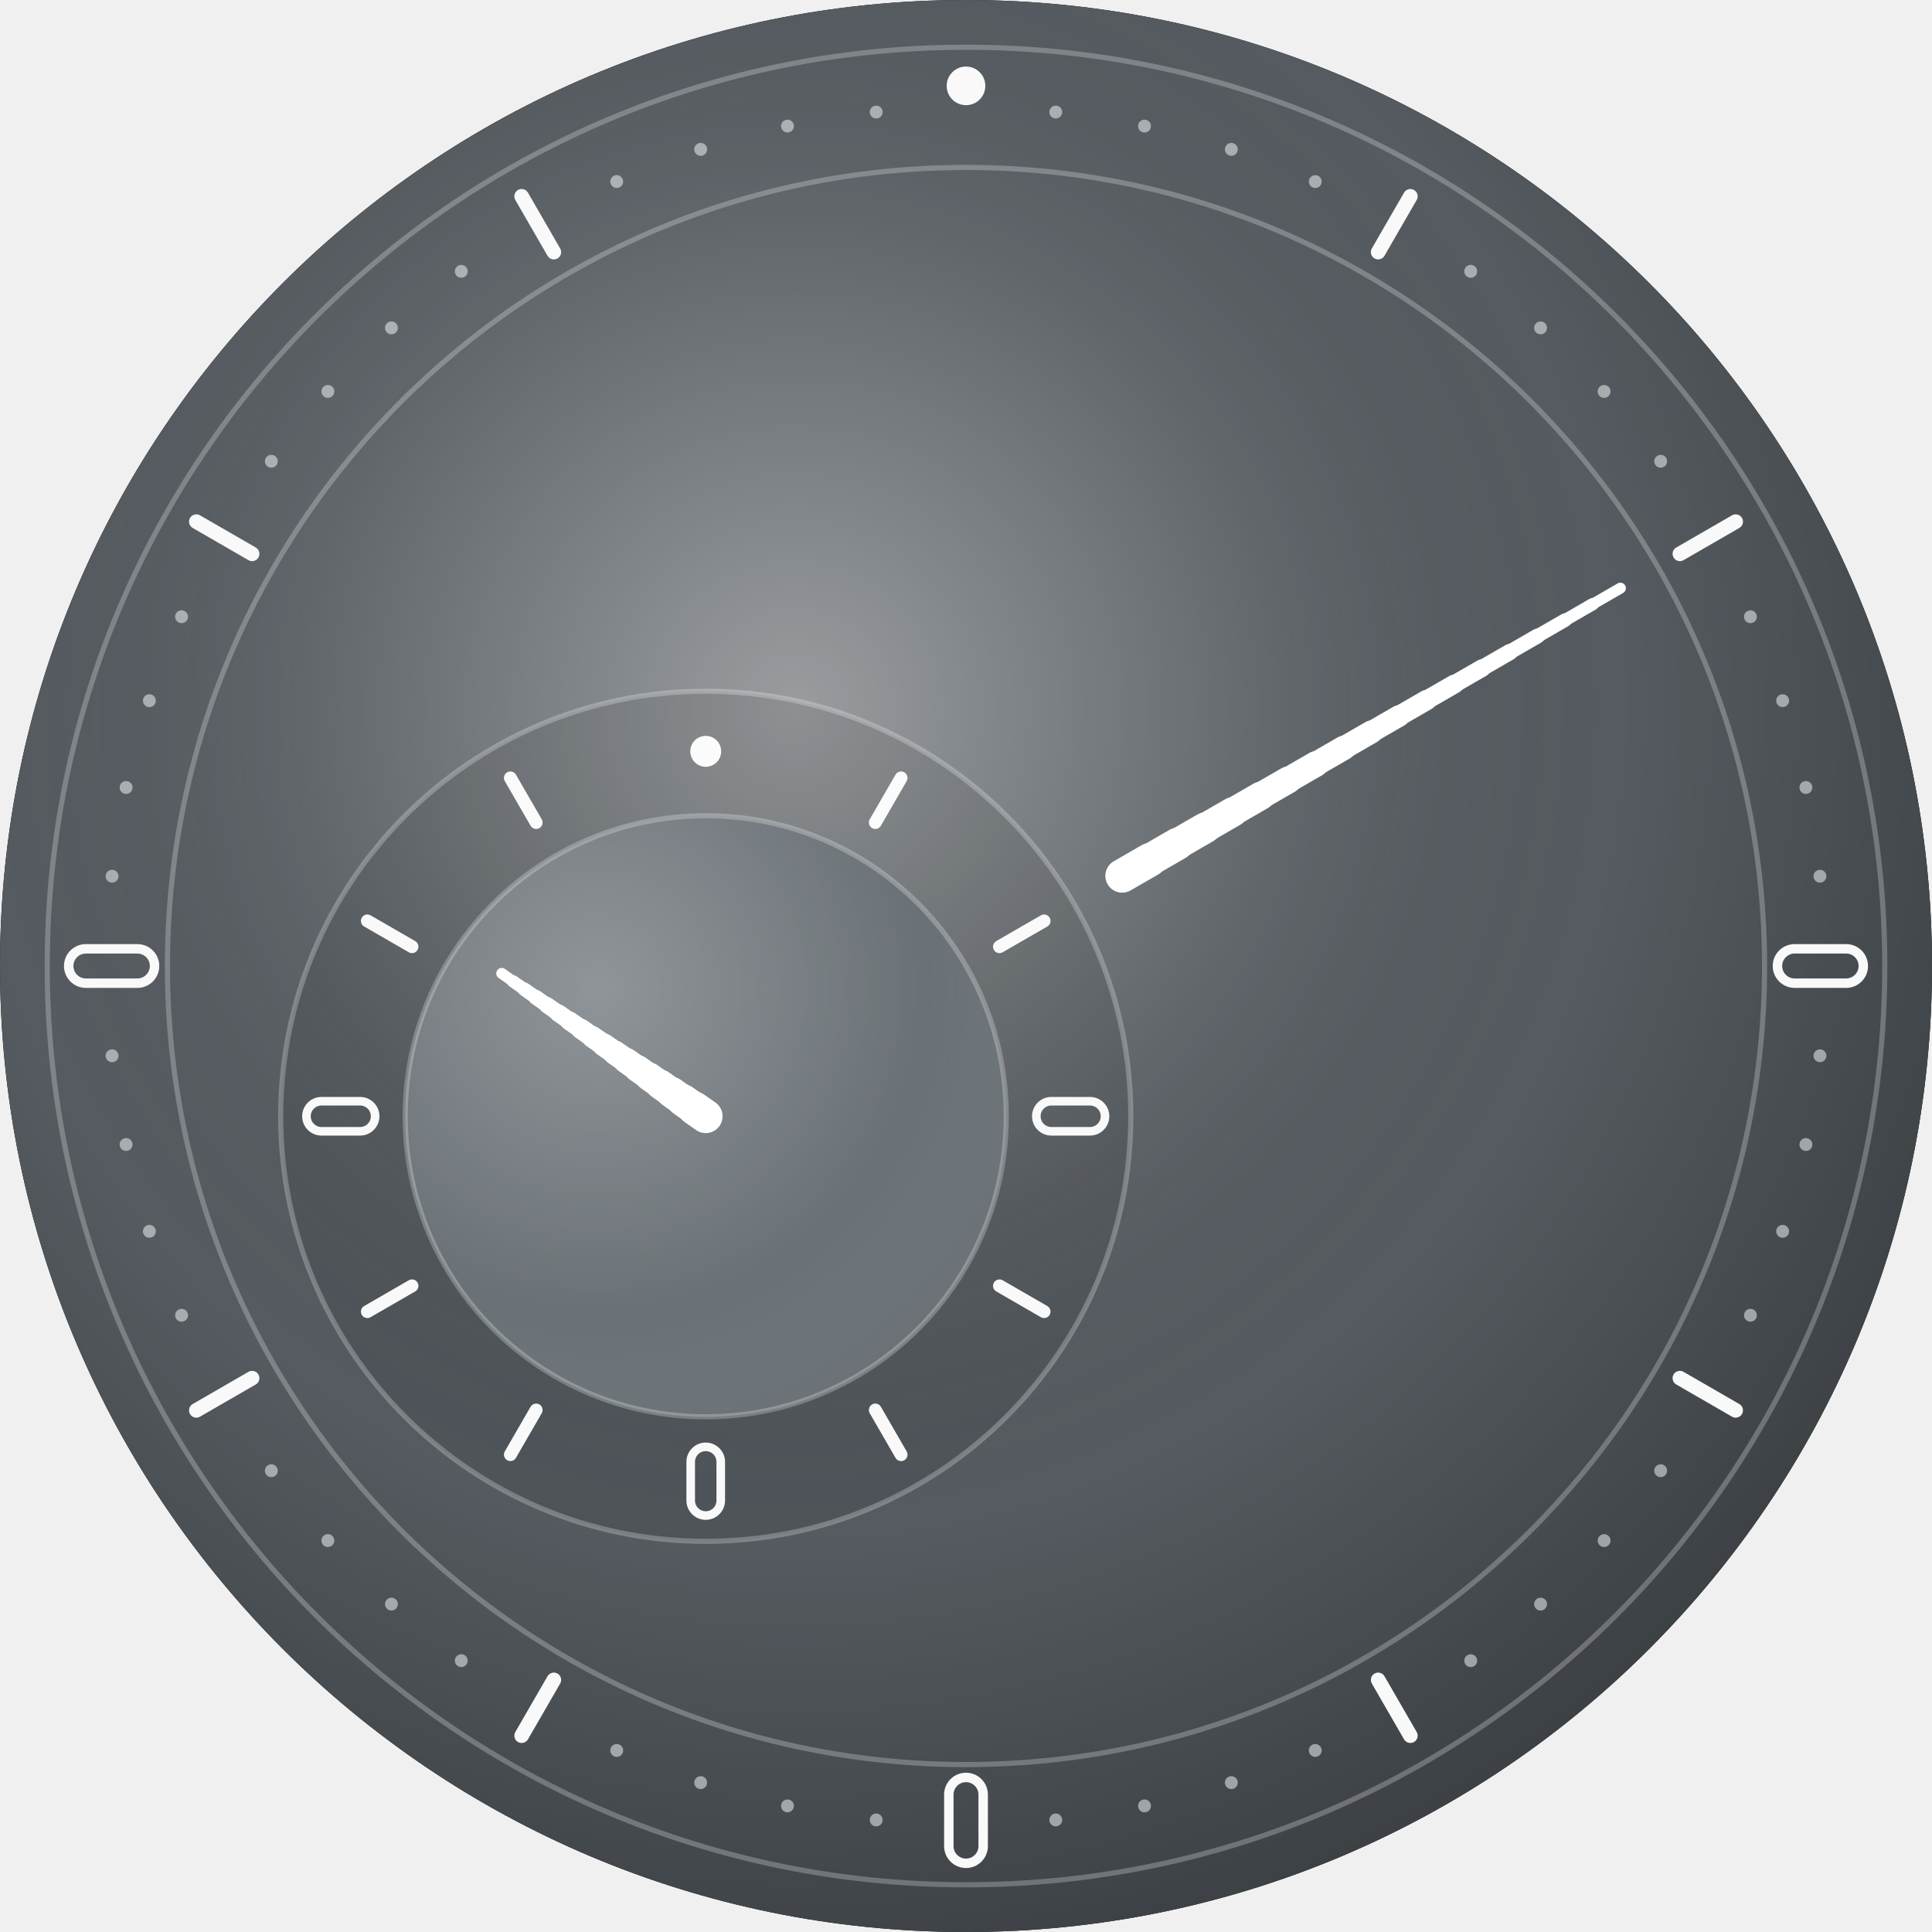
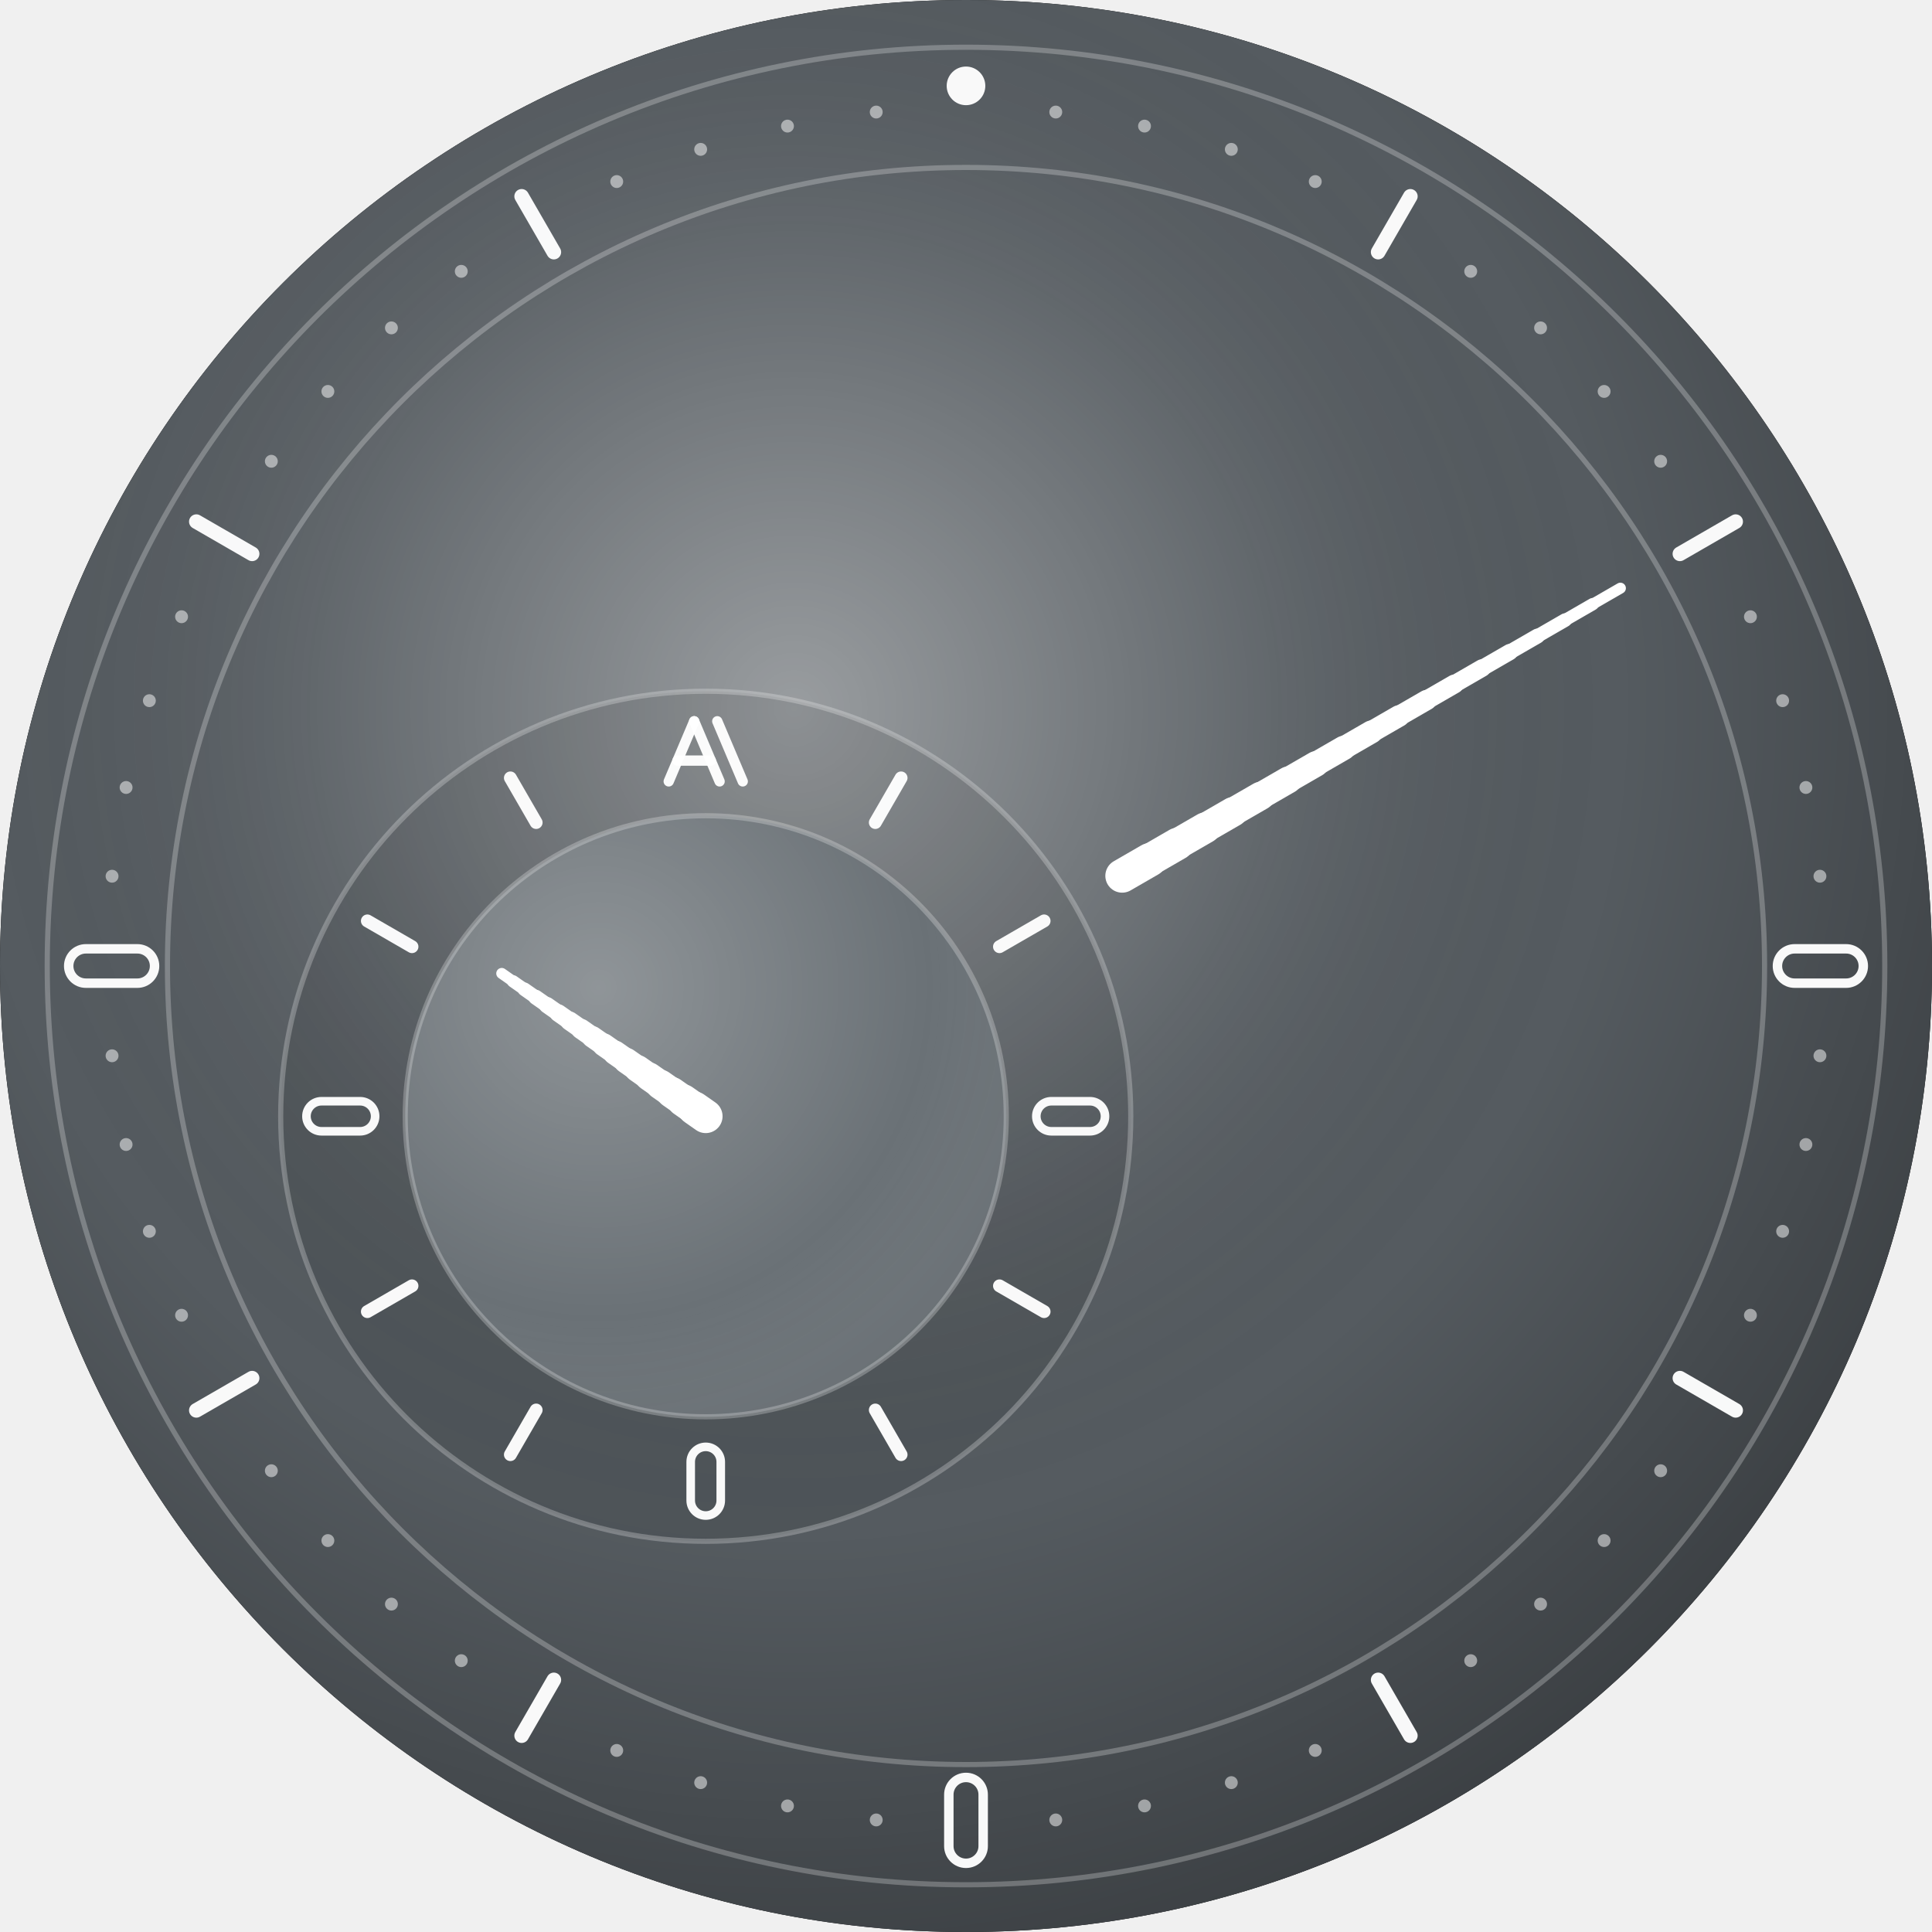
<svg xmlns="http://www.w3.org/2000/svg" viewBox="0 0 450 450" width="450" height="450">
  <defs>
    <radialGradient id="g-graphite" gradientUnits="userSpaceOnUse" cx="185" cy="165" r="320">
      <stop offset="0" stop-color="#FFFFFF" stop-opacity="0.400" />
      <stop offset="0.35" stop-color="#FFFFFF" stop-opacity="0.078" />
      <stop offset="0.6" stop-color="#000000" stop-opacity="0.000" />
      <stop offset="1" stop-color="#000000" stop-opacity="0.349" />
    </radialGradient>
    <radialGradient id="s-graphite" gradientUnits="userSpaceOnUse" cx="75" cy="70" r="140">
      <stop offset="0" stop-color="#FFFFFF" stop-opacity="0.251" />
      <stop offset="0.55" stop-color="#FFFFFF" stop-opacity="0.000" />
      <stop offset="1" stop-color="#000000" stop-opacity="0.149" />
    </radialGradient>
    <clipPath id="c-graphite">
      <circle cx="225.0" cy="225.0" r="225.0" />
    </clipPath>
  </defs>
  <g clip-path="url(#c-graphite)">
    <rect width="450" height="450" fill="#000" />
    <circle cx="225.0" cy="225.0" r="225.0" fill="#555B60" />
    <circle cx="225.0" cy="225.0" r="225.0" fill="url(#g-graphite)" />
    <circle cx="225.0" cy="225.0" r="214" fill="none" stroke="#fff" stroke-opacity="0.25" stroke-width="1.2" />
    <circle cx="225.0" cy="225.0" r="186" fill="none" stroke="#fff" stroke-opacity="0.25" stroke-width="1.2" />
    <circle cx="225" cy="20" r="4.5" fill="#FFFFFF" fill-opacity="0.961" />
    <circle cx="245.91" cy="26.1" r="1.5" fill="#FFFFFF" fill-opacity="0.502" />
    <circle cx="266.58" cy="29.37" r="1.5" fill="#FFFFFF" fill-opacity="0.502" />
    <circle cx="286.8" cy="34.79" r="1.5" fill="#FFFFFF" fill-opacity="0.502" />
    <circle cx="306.35" cy="42.29" r="1.5" fill="#FFFFFF" fill-opacity="0.502" />
    <line x1="321" y1="58.72" x2="328.5" y2="45.73" stroke="#FFFFFF" stroke-opacity="0.961" stroke-width="3.4" stroke-linecap="round" />
    <circle cx="342.56" cy="63.2" r="1.5" fill="#FFFFFF" fill-opacity="0.502" />
    <circle cx="358.83" cy="76.37" r="1.5" fill="#FFFFFF" fill-opacity="0.502" />
    <circle cx="373.63" cy="91.17" r="1.5" fill="#FFFFFF" fill-opacity="0.502" />
    <circle cx="386.8" cy="107.44" r="1.5" fill="#FFFFFF" fill-opacity="0.502" />
    <line x1="391.28" y1="129" x2="404.27" y2="121.5" stroke="#FFFFFF" stroke-opacity="0.961" stroke-width="3.4" stroke-linecap="round" />
    <circle cx="407.71" cy="143.65" r="1.5" fill="#FFFFFF" fill-opacity="0.502" />
    <circle cx="415.21" cy="163.2" r="1.5" fill="#FFFFFF" fill-opacity="0.502" />
    <circle cx="420.63" cy="183.42" r="1.5" fill="#FFFFFF" fill-opacity="0.502" />
    <circle cx="423.9" cy="204.09" r="1.5" fill="#FFFFFF" fill-opacity="0.502" />
    <rect x="221" y="16" width="8" height="20" rx="4.0" fill="none" stroke="#FFFFFF" stroke-opacity="0.961" stroke-width="2.2" transform="rotate(90 225 225)" />
    <circle cx="423.9" cy="245.91" r="1.5" fill="#FFFFFF" fill-opacity="0.502" />
    <circle cx="420.63" cy="266.58" r="1.5" fill="#FFFFFF" fill-opacity="0.502" />
    <circle cx="415.21" cy="286.8" r="1.5" fill="#FFFFFF" fill-opacity="0.502" />
    <circle cx="407.71" cy="306.35" r="1.5" fill="#FFFFFF" fill-opacity="0.502" />
    <line x1="391.28" y1="321" x2="404.27" y2="328.5" stroke="#FFFFFF" stroke-opacity="0.961" stroke-width="3.4" stroke-linecap="round" />
    <circle cx="386.8" cy="342.56" r="1.5" fill="#FFFFFF" fill-opacity="0.502" />
    <circle cx="373.63" cy="358.83" r="1.5" fill="#FFFFFF" fill-opacity="0.502" />
    <circle cx="358.83" cy="373.63" r="1.5" fill="#FFFFFF" fill-opacity="0.502" />
    <circle cx="342.56" cy="386.8" r="1.5" fill="#FFFFFF" fill-opacity="0.502" />
    <line x1="321" y1="391.28" x2="328.5" y2="404.27" stroke="#FFFFFF" stroke-opacity="0.961" stroke-width="3.4" stroke-linecap="round" />
    <circle cx="306.35" cy="407.71" r="1.5" fill="#FFFFFF" fill-opacity="0.502" />
    <circle cx="286.8" cy="415.21" r="1.5" fill="#FFFFFF" fill-opacity="0.502" />
    <circle cx="266.58" cy="420.63" r="1.5" fill="#FFFFFF" fill-opacity="0.502" />
    <circle cx="245.91" cy="423.9" r="1.5" fill="#FFFFFF" fill-opacity="0.502" />
    <rect x="221" y="16" width="8" height="20" rx="4.0" fill="none" stroke="#FFFFFF" stroke-opacity="0.961" stroke-width="2.2" transform="rotate(180 225 225)" />
    <circle cx="204.09" cy="423.9" r="1.5" fill="#FFFFFF" fill-opacity="0.502" />
    <circle cx="183.42" cy="420.63" r="1.5" fill="#FFFFFF" fill-opacity="0.502" />
    <circle cx="163.2" cy="415.21" r="1.5" fill="#FFFFFF" fill-opacity="0.502" />
    <circle cx="143.65" cy="407.71" r="1.5" fill="#FFFFFF" fill-opacity="0.502" />
    <line x1="129" y1="391.28" x2="121.5" y2="404.27" stroke="#FFFFFF" stroke-opacity="0.961" stroke-width="3.4" stroke-linecap="round" />
    <circle cx="107.44" cy="386.8" r="1.5" fill="#FFFFFF" fill-opacity="0.502" />
    <circle cx="91.17" cy="373.63" r="1.5" fill="#FFFFFF" fill-opacity="0.502" />
    <circle cx="76.37" cy="358.83" r="1.5" fill="#FFFFFF" fill-opacity="0.502" />
    <circle cx="63.2" cy="342.56" r="1.5" fill="#FFFFFF" fill-opacity="0.502" />
    <line x1="58.72" y1="321" x2="45.73" y2="328.5" stroke="#FFFFFF" stroke-opacity="0.961" stroke-width="3.4" stroke-linecap="round" />
    <circle cx="42.29" cy="306.35" r="1.5" fill="#FFFFFF" fill-opacity="0.502" />
    <circle cx="34.79" cy="286.8" r="1.5" fill="#FFFFFF" fill-opacity="0.502" />
    <circle cx="29.37" cy="266.58" r="1.5" fill="#FFFFFF" fill-opacity="0.502" />
    <circle cx="26.1" cy="245.91" r="1.5" fill="#FFFFFF" fill-opacity="0.502" />
    <rect x="221" y="16" width="8" height="20" rx="4.0" fill="none" stroke="#FFFFFF" stroke-opacity="0.961" stroke-width="2.2" transform="rotate(270 225 225)" />
    <circle cx="26.1" cy="204.09" r="1.5" fill="#FFFFFF" fill-opacity="0.502" />
    <circle cx="29.37" cy="183.42" r="1.5" fill="#FFFFFF" fill-opacity="0.502" />
    <circle cx="34.79" cy="163.2" r="1.5" fill="#FFFFFF" fill-opacity="0.502" />
    <circle cx="42.29" cy="143.65" r="1.5" fill="#FFFFFF" fill-opacity="0.502" />
    <line x1="58.72" y1="129" x2="45.73" y2="121.5" stroke="#FFFFFF" stroke-opacity="0.961" stroke-width="3.4" stroke-linecap="round" />
    <circle cx="63.2" cy="107.44" r="1.5" fill="#FFFFFF" fill-opacity="0.502" />
    <circle cx="76.37" cy="91.17" r="1.5" fill="#FFFFFF" fill-opacity="0.502" />
    <circle cx="91.17" cy="76.37" r="1.5" fill="#FFFFFF" fill-opacity="0.502" />
    <circle cx="107.44" cy="63.2" r="1.5" fill="#FFFFFF" fill-opacity="0.502" />
    <line x1="129" y1="58.72" x2="121.5" y2="45.73" stroke="#FFFFFF" stroke-opacity="0.961" stroke-width="3.4" stroke-linecap="round" />
    <circle cx="143.65" cy="42.29" r="1.5" fill="#FFFFFF" fill-opacity="0.502" />
    <circle cx="163.2" cy="34.79" r="1.5" fill="#FFFFFF" fill-opacity="0.502" />
    <circle cx="183.42" cy="29.37" r="1.5" fill="#FFFFFF" fill-opacity="0.502" />
    <circle cx="204.09" cy="26.1" r="1.5" fill="#FFFFFF" fill-opacity="0.502" />
    <g transform="rotate(60 225.0 225.0)">
      <g>
        <line x1="225" y1="183" x2="225" y2="175.56" stroke="#fff" stroke-width="7.84" stroke-linecap="round" />
        <line x1="225" y1="175.56" x2="225" y2="168.11" stroke="#fff" stroke-width="7.53" stroke-linecap="round" />
        <line x1="225" y1="168.11" x2="225" y2="160.67" stroke="#fff" stroke-width="7.22" stroke-linecap="round" />
        <line x1="225" y1="160.67" x2="225" y2="153.22" stroke="#fff" stroke-width="6.91" stroke-linecap="round" />
        <line x1="225" y1="153.22" x2="225" y2="145.78" stroke="#fff" stroke-width="6.6" stroke-linecap="round" />
        <line x1="225" y1="145.78" x2="225" y2="138.33" stroke="#fff" stroke-width="6.29" stroke-linecap="round" />
        <line x1="225" y1="138.33" x2="225" y2="130.89" stroke="#fff" stroke-width="5.98" stroke-linecap="round" />
        <line x1="225" y1="130.89" x2="225" y2="123.44" stroke="#fff" stroke-width="5.67" stroke-linecap="round" />
        <line x1="225" y1="123.44" x2="225" y2="116" stroke="#fff" stroke-width="5.36" stroke-linecap="round" />
        <line x1="225" y1="116" x2="225" y2="108.56" stroke="#fff" stroke-width="5.04" stroke-linecap="round" />
        <line x1="225" y1="108.56" x2="225" y2="101.11" stroke="#fff" stroke-width="4.73" stroke-linecap="round" />
        <line x1="225" y1="101.11" x2="225" y2="93.67" stroke="#fff" stroke-width="4.42" stroke-linecap="round" />
        <line x1="225" y1="93.67" x2="225" y2="86.22" stroke="#fff" stroke-width="4.11" stroke-linecap="round" />
        <line x1="225" y1="86.22" x2="225" y2="78.78" stroke="#fff" stroke-width="3.8" stroke-linecap="round" />
        <line x1="225" y1="78.78" x2="225" y2="71.33" stroke="#fff" stroke-width="3.49" stroke-linecap="round" />
        <line x1="225" y1="71.33" x2="225" y2="63.89" stroke="#fff" stroke-width="3.18" stroke-linecap="round" />
        <line x1="225" y1="63.89" x2="225" y2="56.44" stroke="#fff" stroke-width="2.87" stroke-linecap="round" />
        <line x1="225" y1="56.44" x2="225" y2="49" stroke="#fff" stroke-width="2.56" stroke-linecap="round" />
      </g>
      <g transform="translate(125 195) rotate(-60 100 100)">
        <circle cx="100" cy="100" r="99" fill="#000" fill-opacity="0.08" stroke="#fff" stroke-opacity="0.25" stroke-width="1.2" />
        <circle cx="100" cy="100" r="70" fill="#6A7176" />
        <circle cx="100" cy="100" r="70" fill="url(#s-graphite)" stroke="#fff" stroke-opacity="0.25" stroke-width="1.2" />
-         <circle cx="100" cy="15" r="3.6" fill="#FFFFFF" fill-opacity="0.961" />
+         <line x1="97.31" y1="8" x2="91.38" y2="22" stroke="#FFFFFF" stroke-opacity="0.961" stroke-width="2.4" stroke-linecap="round" />
+         <line x1="97.31" y1="8" x2="103.23" y2="22" stroke="#FFFFFF" stroke-opacity="0.961" stroke-width="2.4" stroke-linecap="round" />
+         <line x1="93.43" y1="17.15" x2="101.18" y2="17.15" stroke="#FFFFFF" stroke-opacity="0.961" stroke-width="2.4" stroke-linecap="round" />
+         <line x1="102.69" y1="8" x2="108.62" y2="22" stroke="#FFFFFF" stroke-opacity="0.961" stroke-width="2.4" stroke-linecap="round" />
        <line x1="139.5" y1="31.58" x2="145.5" y2="21.19" stroke="#FFFFFF" stroke-opacity="0.961" stroke-width="3" stroke-linecap="round" />
        <line x1="168.42" y1="60.5" x2="178.81" y2="54.5" stroke="#FFFFFF" stroke-opacity="0.961" stroke-width="3" stroke-linecap="round" />
        <rect x="96.5" y="7" width="7" height="16" rx="3.5" fill="none" stroke="#FFFFFF" stroke-opacity="0.961" stroke-width="2" transform="rotate(90 100 100)" />
        <line x1="168.42" y1="139.5" x2="178.81" y2="145.5" stroke="#FFFFFF" stroke-opacity="0.961" stroke-width="3" stroke-linecap="round" />
        <line x1="139.5" y1="168.42" x2="145.5" y2="178.81" stroke="#FFFFFF" stroke-opacity="0.961" stroke-width="3" stroke-linecap="round" />
        <rect x="96.5" y="7" width="7" height="16" rx="3.5" fill="none" stroke="#FFFFFF" stroke-opacity="0.961" stroke-width="2" transform="rotate(180 100 100)" />
        <line x1="60.5" y1="168.42" x2="54.5" y2="178.81" stroke="#FFFFFF" stroke-opacity="0.961" stroke-width="3" stroke-linecap="round" />
        <line x1="31.58" y1="139.5" x2="21.19" y2="145.5" stroke="#FFFFFF" stroke-opacity="0.961" stroke-width="3" stroke-linecap="round" />
        <rect x="96.5" y="7" width="7" height="16" rx="3.5" fill="none" stroke="#FFFFFF" stroke-opacity="0.961" stroke-width="2" transform="rotate(270 100 100)" />
        <line x1="31.58" y1="60.5" x2="21.19" y2="54.5" stroke="#FFFFFF" stroke-opacity="0.961" stroke-width="3" stroke-linecap="round" />
        <line x1="60.5" y1="31.58" x2="54.5" y2="21.19" stroke="#FFFFFF" stroke-opacity="0.961" stroke-width="3" stroke-linecap="round" />
        <g transform="rotate(305 100 100)">
          <line x1="100" y1="100" x2="100" y2="96.78" stroke="#fff" stroke-width="7.84" stroke-linecap="round" />
          <line x1="100" y1="96.78" x2="100" y2="93.56" stroke="#fff" stroke-width="7.53" stroke-linecap="round" />
          <line x1="100" y1="93.56" x2="100" y2="90.33" stroke="#fff" stroke-width="7.22" stroke-linecap="round" />
          <line x1="100" y1="90.33" x2="100" y2="87.11" stroke="#fff" stroke-width="6.91" stroke-linecap="round" />
          <line x1="100" y1="87.11" x2="100" y2="83.89" stroke="#fff" stroke-width="6.6" stroke-linecap="round" />
          <line x1="100" y1="83.89" x2="100" y2="80.67" stroke="#fff" stroke-width="6.29" stroke-linecap="round" />
          <line x1="100" y1="80.67" x2="100" y2="77.44" stroke="#fff" stroke-width="5.98" stroke-linecap="round" />
          <line x1="100" y1="77.44" x2="100" y2="74.22" stroke="#fff" stroke-width="5.67" stroke-linecap="round" />
          <line x1="100" y1="74.22" x2="100" y2="71" stroke="#fff" stroke-width="5.36" stroke-linecap="round" />
          <line x1="100" y1="71" x2="100" y2="67.78" stroke="#fff" stroke-width="5.04" stroke-linecap="round" />
          <line x1="100" y1="67.78" x2="100" y2="64.56" stroke="#fff" stroke-width="4.73" stroke-linecap="round" />
          <line x1="100" y1="64.56" x2="100" y2="61.33" stroke="#fff" stroke-width="4.42" stroke-linecap="round" />
          <line x1="100" y1="61.33" x2="100" y2="58.11" stroke="#fff" stroke-width="4.11" stroke-linecap="round" />
          <line x1="100" y1="58.11" x2="100" y2="54.89" stroke="#fff" stroke-width="3.8" stroke-linecap="round" />
          <line x1="100" y1="54.89" x2="100" y2="51.67" stroke="#fff" stroke-width="3.49" stroke-linecap="round" />
          <line x1="100" y1="51.67" x2="100" y2="48.44" stroke="#fff" stroke-width="3.18" stroke-linecap="round" />
          <line x1="100" y1="48.44" x2="100" y2="45.22" stroke="#fff" stroke-width="2.87" stroke-linecap="round" />
          <line x1="100" y1="45.22" x2="100" y2="42" stroke="#fff" stroke-width="2.56" stroke-linecap="round" />
        </g>
      </g>
    </g>
  </g>
</svg>
